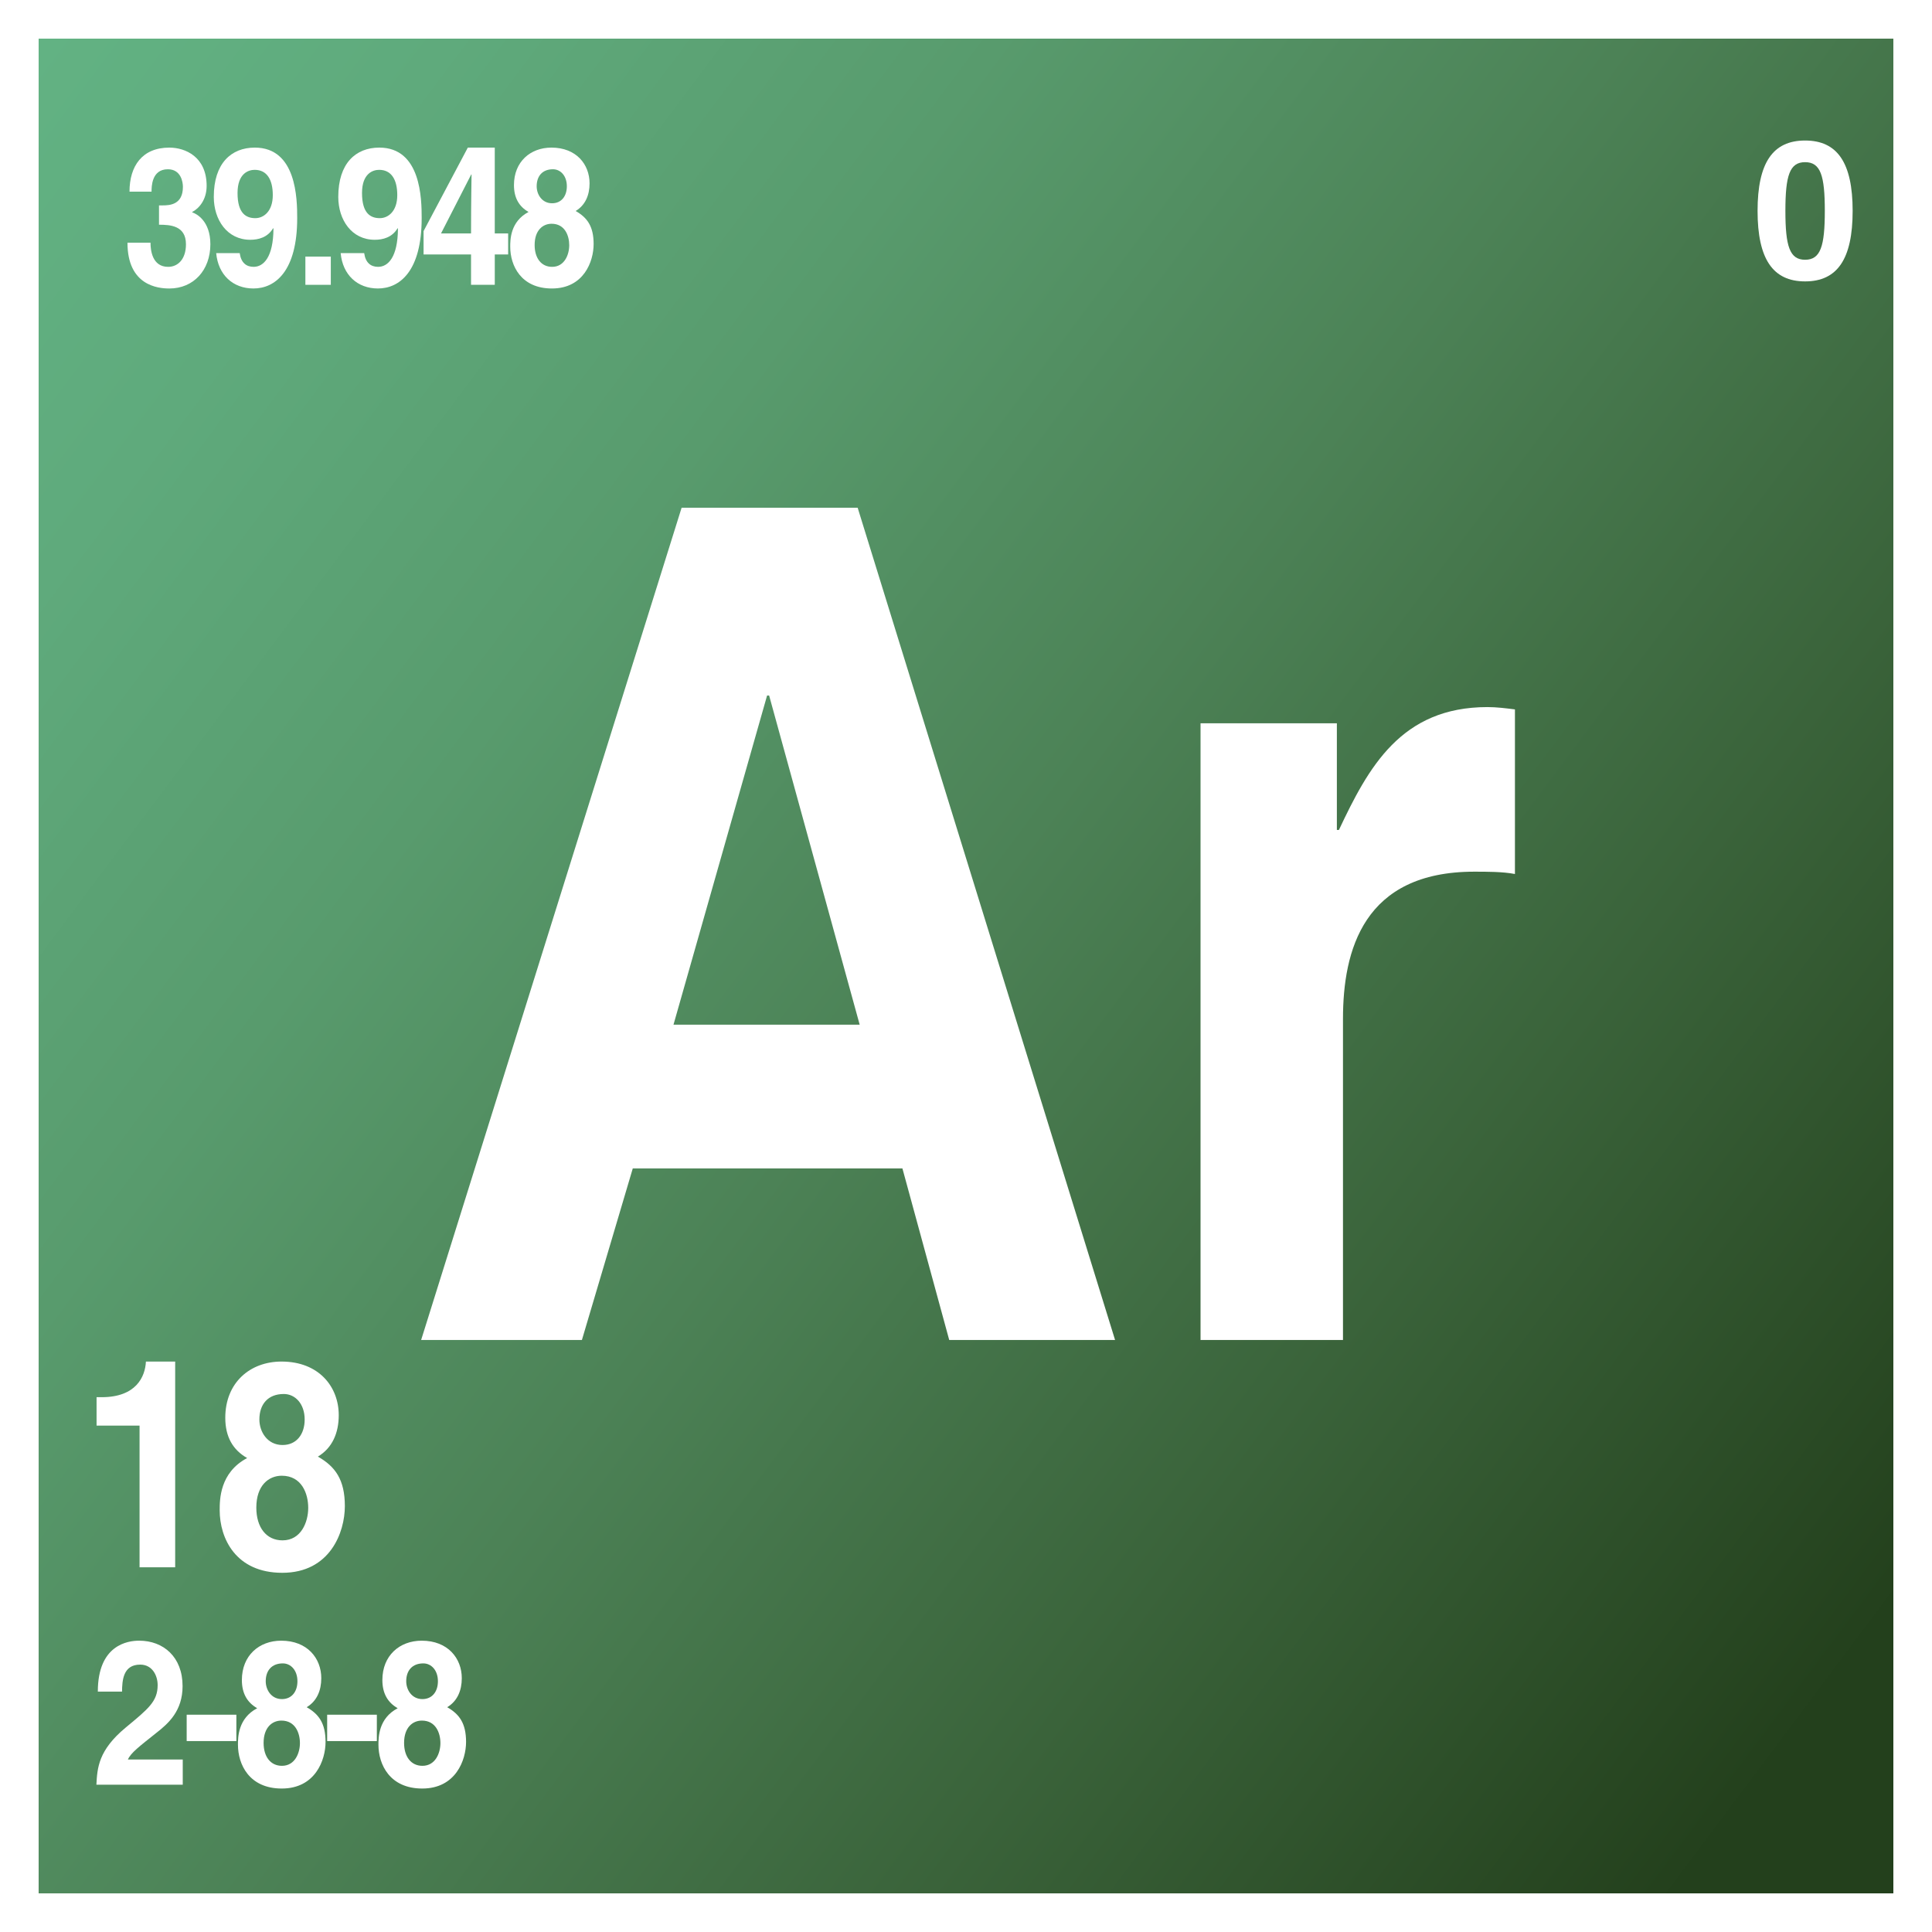
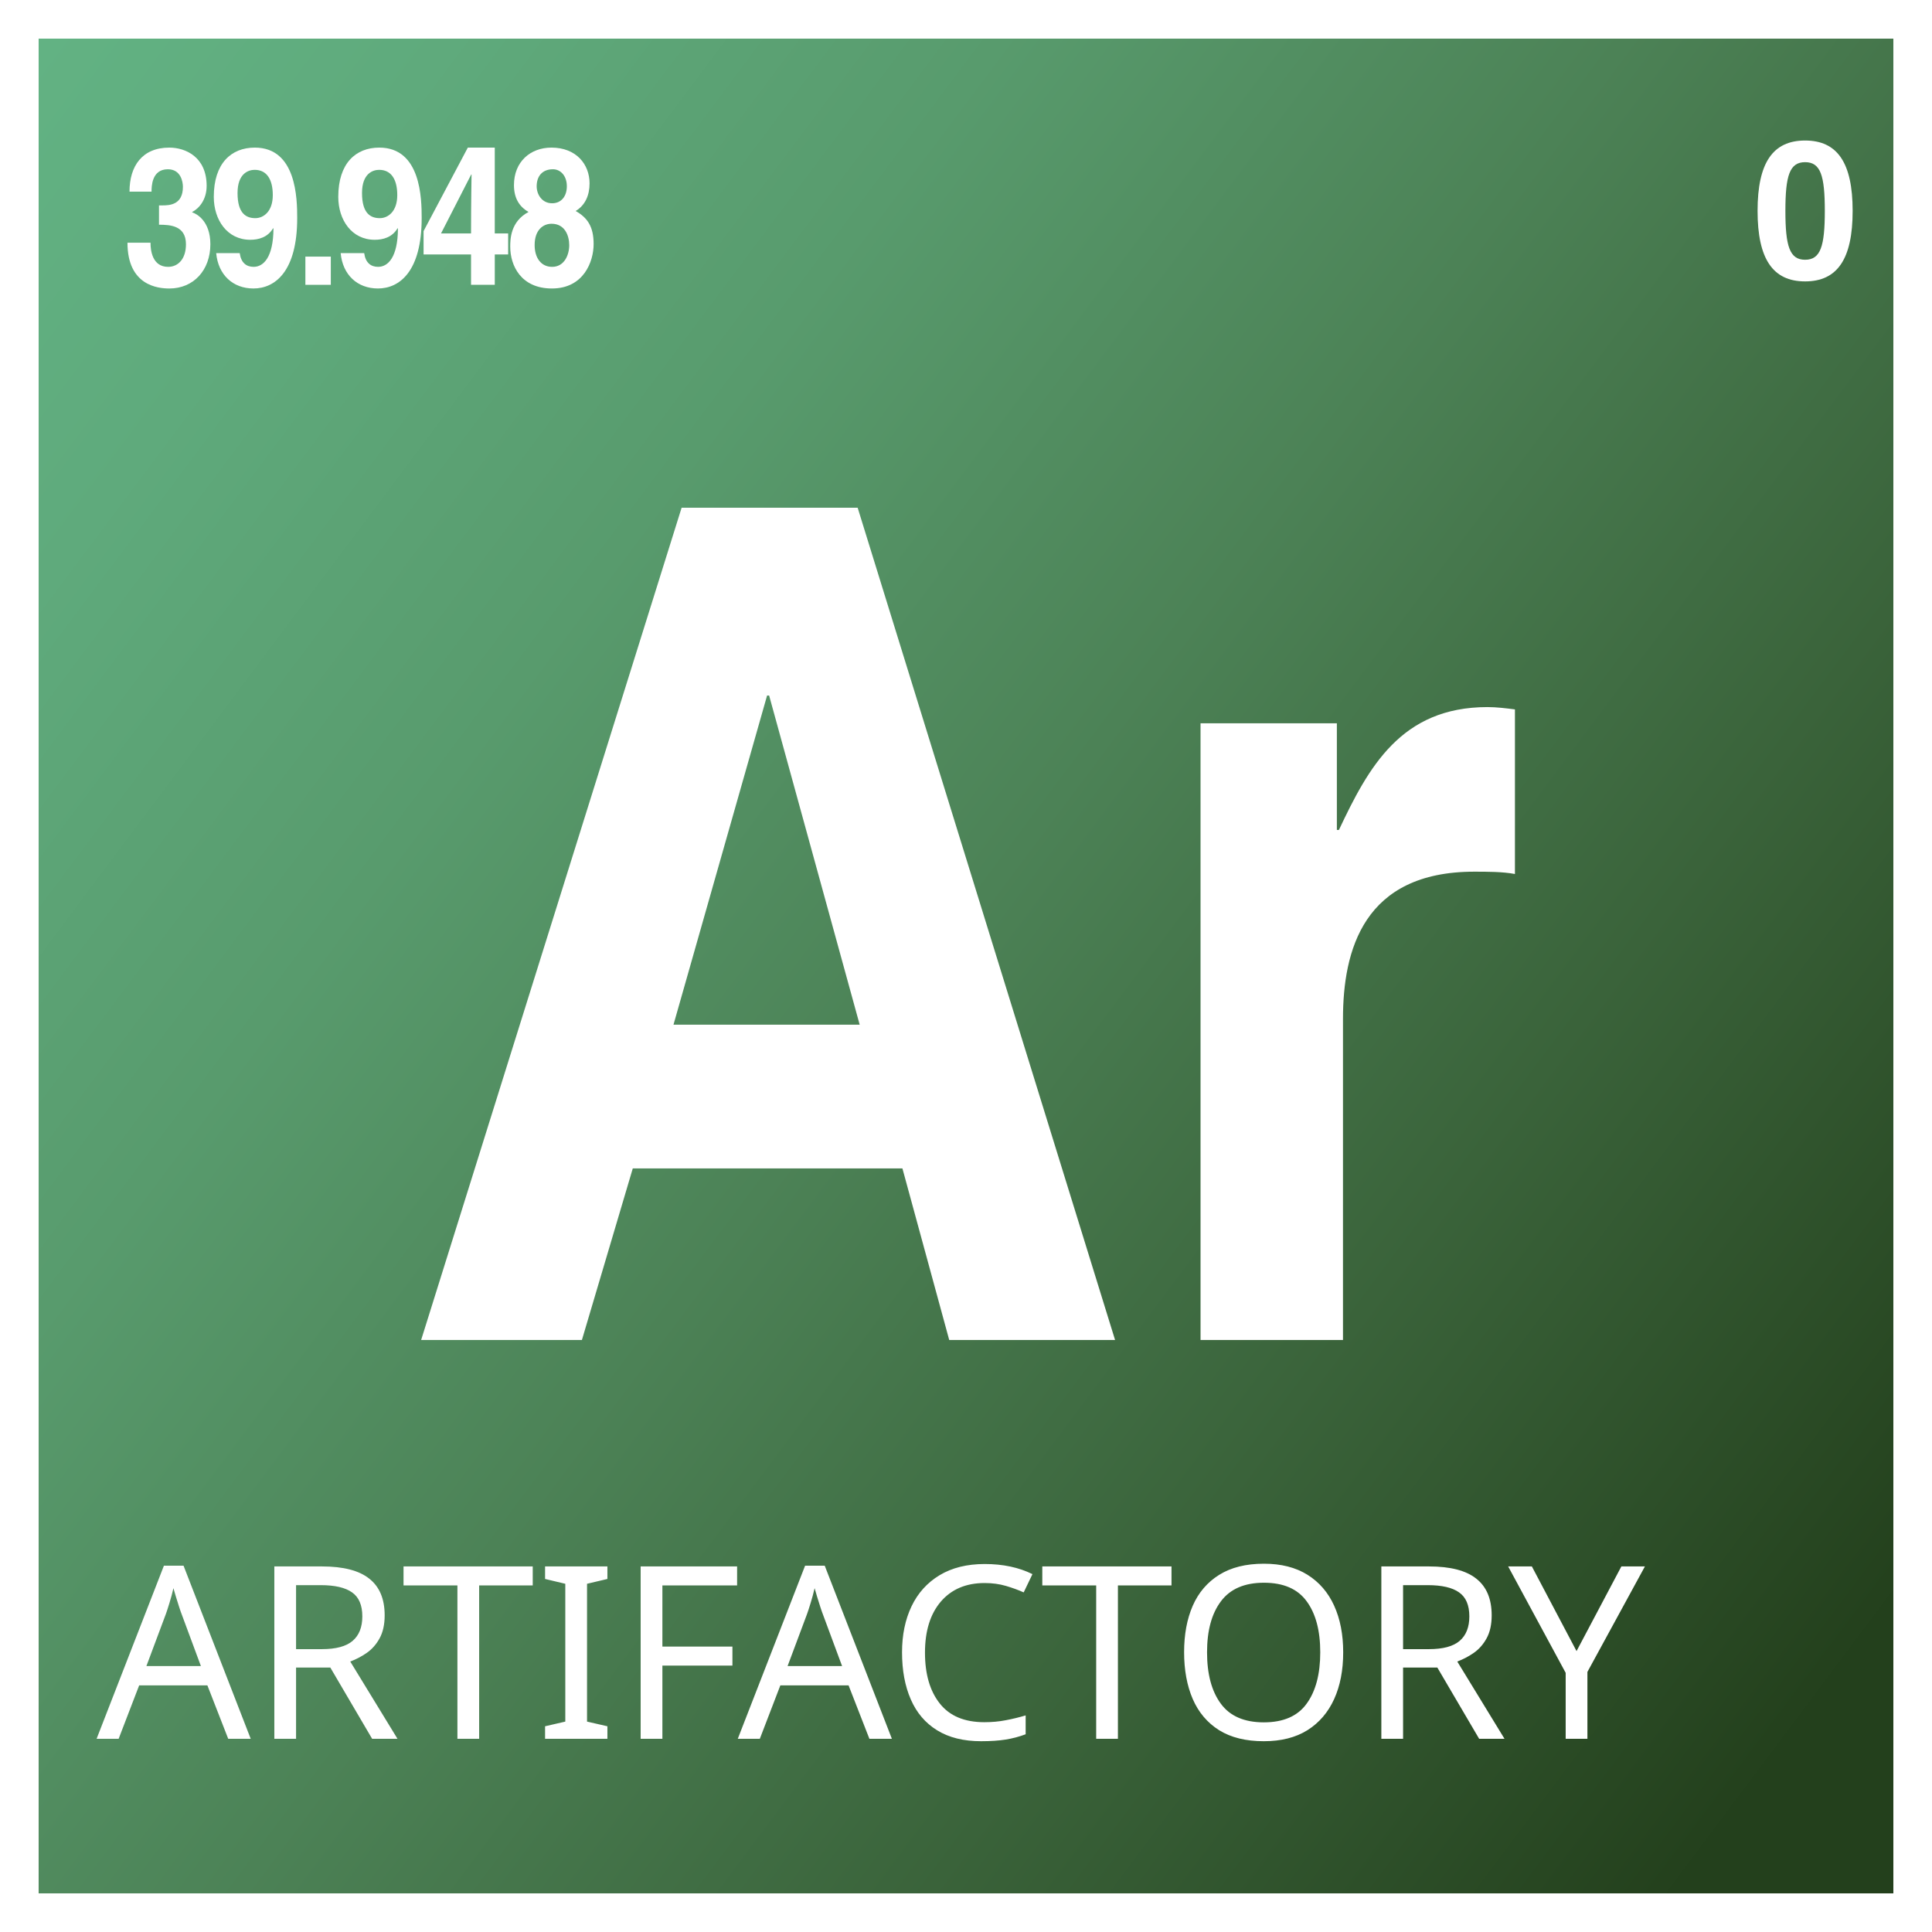
<svg xmlns="http://www.w3.org/2000/svg" version="1.1" x="0px" y="0px" width="200px" height="200px" viewBox="0 0 200 200" enable-background="new 0 0 200 200" xml:space="preserve">
  <g id="Arriere-Plan">
    <rect fill="#FFFFFF" width="200" height="200" />
  </g>
  <g id="Fond">
    <linearGradient id="SVGID_1_" gradientUnits="userSpaceOnUse" x1="-7.222" y1="19.677" x2="193.159" y2="169.789">
      <stop offset="0" style="stop-color:#62B283" />
      <stop offset="0.135" style="stop-color:#5FAA7C" />
      <stop offset="0.317" style="stop-color:#589B6D" />
      <stop offset="0.524" style="stop-color:#4C8256" />
      <stop offset="0.752" style="stop-color:#3A633A" />
      <stop offset="0.993" style="stop-color:#24411D" />
      <stop offset="1" style="stop-color:#23401C" />
    </linearGradient>
    <rect x="4" y="4" fill="url(#SVGID_1_)" width="192" height="192" />
  </g>
  <g id="Texte">
    <g>
      <path fill="#FFFFFF" d="M60.239,138.715H43.596l26.965-86.156h18.223l26.648,86.156H98.263l-4.845-17.76H65.505L60.239,138.715z     M69.719,106.076h19.275L79.62,71.998h-0.21L69.719,106.076z" />
      <path fill="#FFFFFF" d="M124.279,74.877h14.113v11.04h0.211c3.055-6.479,6.426-12.72,15.379-12.72c0.947,0,1.896,0.12,2.844,0.24    v17.039c-1.264-0.24-2.844-0.24-4.213-0.24c-11.48,0-13.588,8.16-13.588,15.24v33.238h-14.746V74.877z" />
    </g>
    <g>
      <path fill="#FFFFFF" d="M186.863,14.547c3.342,0,4.922,2.301,4.922,7.282s-1.58,7.301-4.922,7.301c-3.34,0-4.92-2.32-4.92-7.301    S183.523,14.547,186.863,14.547z M186.863,26.89c1.602,0,2.041-1.4,2.041-5.061s-0.439-5.041-2.041-5.041    c-1.6,0-2.04,1.38-2.04,5.041S185.264,26.89,186.863,26.89z" />
    </g>
    <g>
	</g>
    <g>
	</g>
    <g>
-       <path fill="#FFFFFF" d="M9.997,144.637h0.526c3.556,0,4.504-2.1,4.583-3.689h3.028v21.299h-3.687v-14.669H9.997V144.637z" />
-       <path fill="#FFFFFF" d="M29.221,162.816c-4.82,0-6.479-3.57-6.479-6.48c0-1.079,0-3.899,2.844-5.399    c-1.475-0.84-2.265-2.189-2.265-4.17c0-3.63,2.555-5.819,5.82-5.819c3.872,0,5.926,2.609,5.926,5.55c0,1.83-0.659,3.39-2.16,4.289    c1.791,1.021,2.792,2.37,2.792,5.13C35.7,158.616,34.172,162.816,29.221,162.816z M29.168,152.767c-1.343,0-2.634,0.99-2.634,3.3    c0,2.04,1.027,3.39,2.713,3.39c1.922,0,2.66-1.89,2.66-3.359C31.907,154.597,31.223,152.767,29.168,152.767z M31.539,146.946    c0-1.619-0.975-2.64-2.16-2.64c-1.659,0-2.528,1.08-2.528,2.64c0,1.261,0.816,2.641,2.397,2.641    C30.696,149.587,31.539,148.477,31.539,146.946z" />
-     </g>
-     <g>
	</g>
    <g>
	</g>
    <g>
	</g>
    <g>
      <path fill="#FFFFFF" d="M16.461,21.262h0.386c0.737,0,2.088-0.08,2.088-1.92c0-0.52-0.21-1.82-1.562-1.82    c-1.685,0-1.685,1.82-1.685,2.32h-2.281c0-2.661,1.316-4.561,4.124-4.561c1.667,0,3.86,0.96,3.86,3.961    c0,1.44-0.79,2.34-1.492,2.701v0.04c0.439,0.14,1.878,0.88,1.878,3.301c0,2.68-1.737,4.581-4.247,4.581    c-1.176,0-4.334-0.3-4.334-4.741h2.404l-0.018,0.02c0,0.76,0.175,2.48,1.825,2.48c0.983,0,1.843-0.76,1.843-2.34    c0-1.94-1.649-2.021-2.79-2.021V21.262z" />
      <path fill="#FFFFFF" d="M24.818,26.203v0.02c0.14,0.98,0.684,1.4,1.438,1.4c1.018,0,2.036-0.98,2.053-3.961l-0.035-0.04    c-0.562,0.96-1.526,1.2-2.369,1.2c-2.387,0-3.773-2.061-3.773-4.441c0-3.48,1.808-5.101,4.247-5.101    c4.317,0,4.387,5.301,4.387,7.302c0,5.501-2.281,7.281-4.527,7.281c-2.123,0-3.649-1.4-3.86-3.661H24.818z M26.432,22.583    c0.86,0,1.807-0.7,1.807-2.381c0-1.62-0.614-2.62-1.877-2.62c-0.632,0-1.772,0.36-1.772,2.4    C24.589,22.123,25.502,22.583,26.432,22.583z" />
      <path fill="#FFFFFF" d="M34.245,29.484h-2.632v-2.92h2.632V29.484z" />
      <path fill="#FFFFFF" d="M37.704,26.203v0.02c0.14,0.98,0.684,1.4,1.438,1.4c1.018,0,2.036-0.98,2.053-3.961l-0.035-0.04    c-0.562,0.96-1.526,1.2-2.369,1.2c-2.387,0-3.773-2.061-3.773-4.441c0-3.48,1.808-5.101,4.247-5.101    c4.317,0,4.387,5.301,4.387,7.302c0,5.501-2.281,7.281-4.527,7.281c-2.123,0-3.649-1.4-3.86-3.661H37.704z M39.318,22.583    c0.86,0,1.807-0.7,1.807-2.381c0-1.62-0.614-2.62-1.877-2.62c-0.632,0-1.772,0.36-1.772,2.4    C37.475,22.123,38.388,22.583,39.318,22.583z" />
      <path fill="#FFFFFF" d="M52.605,26.343h-1.386v3.141h-2.457v-3.141h-4.914v-2.42l4.58-8.642h2.79v8.882h1.386V26.343z     M48.762,24.163c0-3.44,0.053-5.661,0.053-6.101H48.78l-3.124,6.101H48.762z" />
      <path fill="#FFFFFF" d="M57.136,29.864c-3.211,0-4.317-2.38-4.317-4.321c0-0.72,0-2.601,1.895-3.601    c-0.982-0.56-1.509-1.46-1.509-2.781c0-2.42,1.702-3.881,3.878-3.881c2.58,0,3.948,1.74,3.948,3.701    c0,1.22-0.439,2.261-1.439,2.861c1.193,0.68,1.86,1.58,1.86,3.421C61.453,27.063,60.435,29.864,57.136,29.864z M57.101,23.163    c-0.895,0-1.755,0.66-1.755,2.2c0,1.36,0.685,2.261,1.808,2.261c1.281,0,1.772-1.26,1.772-2.241    C58.926,24.383,58.47,23.163,57.101,23.163z M58.68,19.282c0-1.08-0.649-1.76-1.439-1.76c-1.105,0-1.685,0.72-1.685,1.76    c0,0.84,0.544,1.76,1.597,1.76C58.119,21.042,58.68,20.302,58.68,19.282z" />
    </g>
    <g>
-       <path fill="#FFFFFF" d="M10.127,175.113c0-4.851,3.115-5.271,4.276-5.271c2.507,0,4.497,1.68,4.497,4.703    c0,2.562-1.456,3.863-2.728,4.851c-1.733,1.385-2.636,2.057-2.931,2.75h5.677v2.604H9.979c0.092-1.742,0.203-3.569,3.041-5.921    c2.359-1.952,3.3-2.708,3.3-4.388c0-0.987-0.553-2.121-1.807-2.121c-1.807,0-1.862,1.701-1.88,2.793H10.127z" />
-       <path fill="#FFFFFF" d="M24.468,180.236h-5.143v-2.73h5.143V180.236z" />
-       <path fill="#FFFFFF" d="M29.168,185.148c-3.374,0-4.535-2.498-4.535-4.535c0-0.756,0-2.729,1.991-3.779    c-1.032-0.588-1.585-1.532-1.585-2.918c0-2.541,1.788-4.073,4.073-4.073c2.71,0,4.147,1.827,4.147,3.884    c0,1.281-0.461,2.373-1.512,3.003c1.254,0.714,1.954,1.659,1.954,3.591C33.702,182.209,32.633,185.148,29.168,185.148z     M29.131,178.115c-0.94,0-1.843,0.693-1.843,2.31c0,1.428,0.719,2.372,1.898,2.372c1.346,0,1.862-1.322,1.862-2.352    C31.048,179.396,30.568,178.115,29.131,178.115z M30.79,174.042c0-1.134-0.682-1.848-1.512-1.848c-1.161,0-1.77,0.756-1.77,1.848    c0,0.882,0.571,1.848,1.677,1.848C30.2,175.89,30.79,175.113,30.79,174.042z" />
-       <path fill="#FFFFFF" d="M39.011,180.236h-5.143v-2.73h5.143V180.236z" />
-       <path fill="#FFFFFF" d="M43.711,185.148c-3.373,0-4.534-2.498-4.534-4.535c0-0.756,0-2.729,1.991-3.779    c-1.032-0.588-1.585-1.532-1.585-2.918c0-2.541,1.788-4.073,4.074-4.073c2.709,0,4.147,1.827,4.147,3.884    c0,1.281-0.461,2.373-1.511,3.003c1.253,0.714,1.954,1.659,1.954,3.591C48.246,182.209,47.177,185.148,43.711,185.148z     M43.674,178.115c-0.94,0-1.843,0.693-1.843,2.31c0,1.428,0.719,2.372,1.898,2.372c1.346,0,1.862-1.322,1.862-2.352    C45.591,179.396,45.112,178.115,43.674,178.115z M45.333,174.042c0-1.134-0.682-1.848-1.511-1.848c-1.161,0-1.77,0.756-1.77,1.848    c0,0.882,0.571,1.848,1.677,1.848C44.743,175.89,45.333,175.113,45.333,174.042z" />
-     </g>
-     <g>
	</g>
    <g>
- 	</g>
+       <text x="10" y="180" font-family="sans-serif" font-size="25px" fill="#FFFFFF">ARTIFACTORY</text>
+     </g>
    <g>
	</g>
    <g>
	</g>
    <g>
	</g>
    <g>
	</g>
  </g>
</svg>
